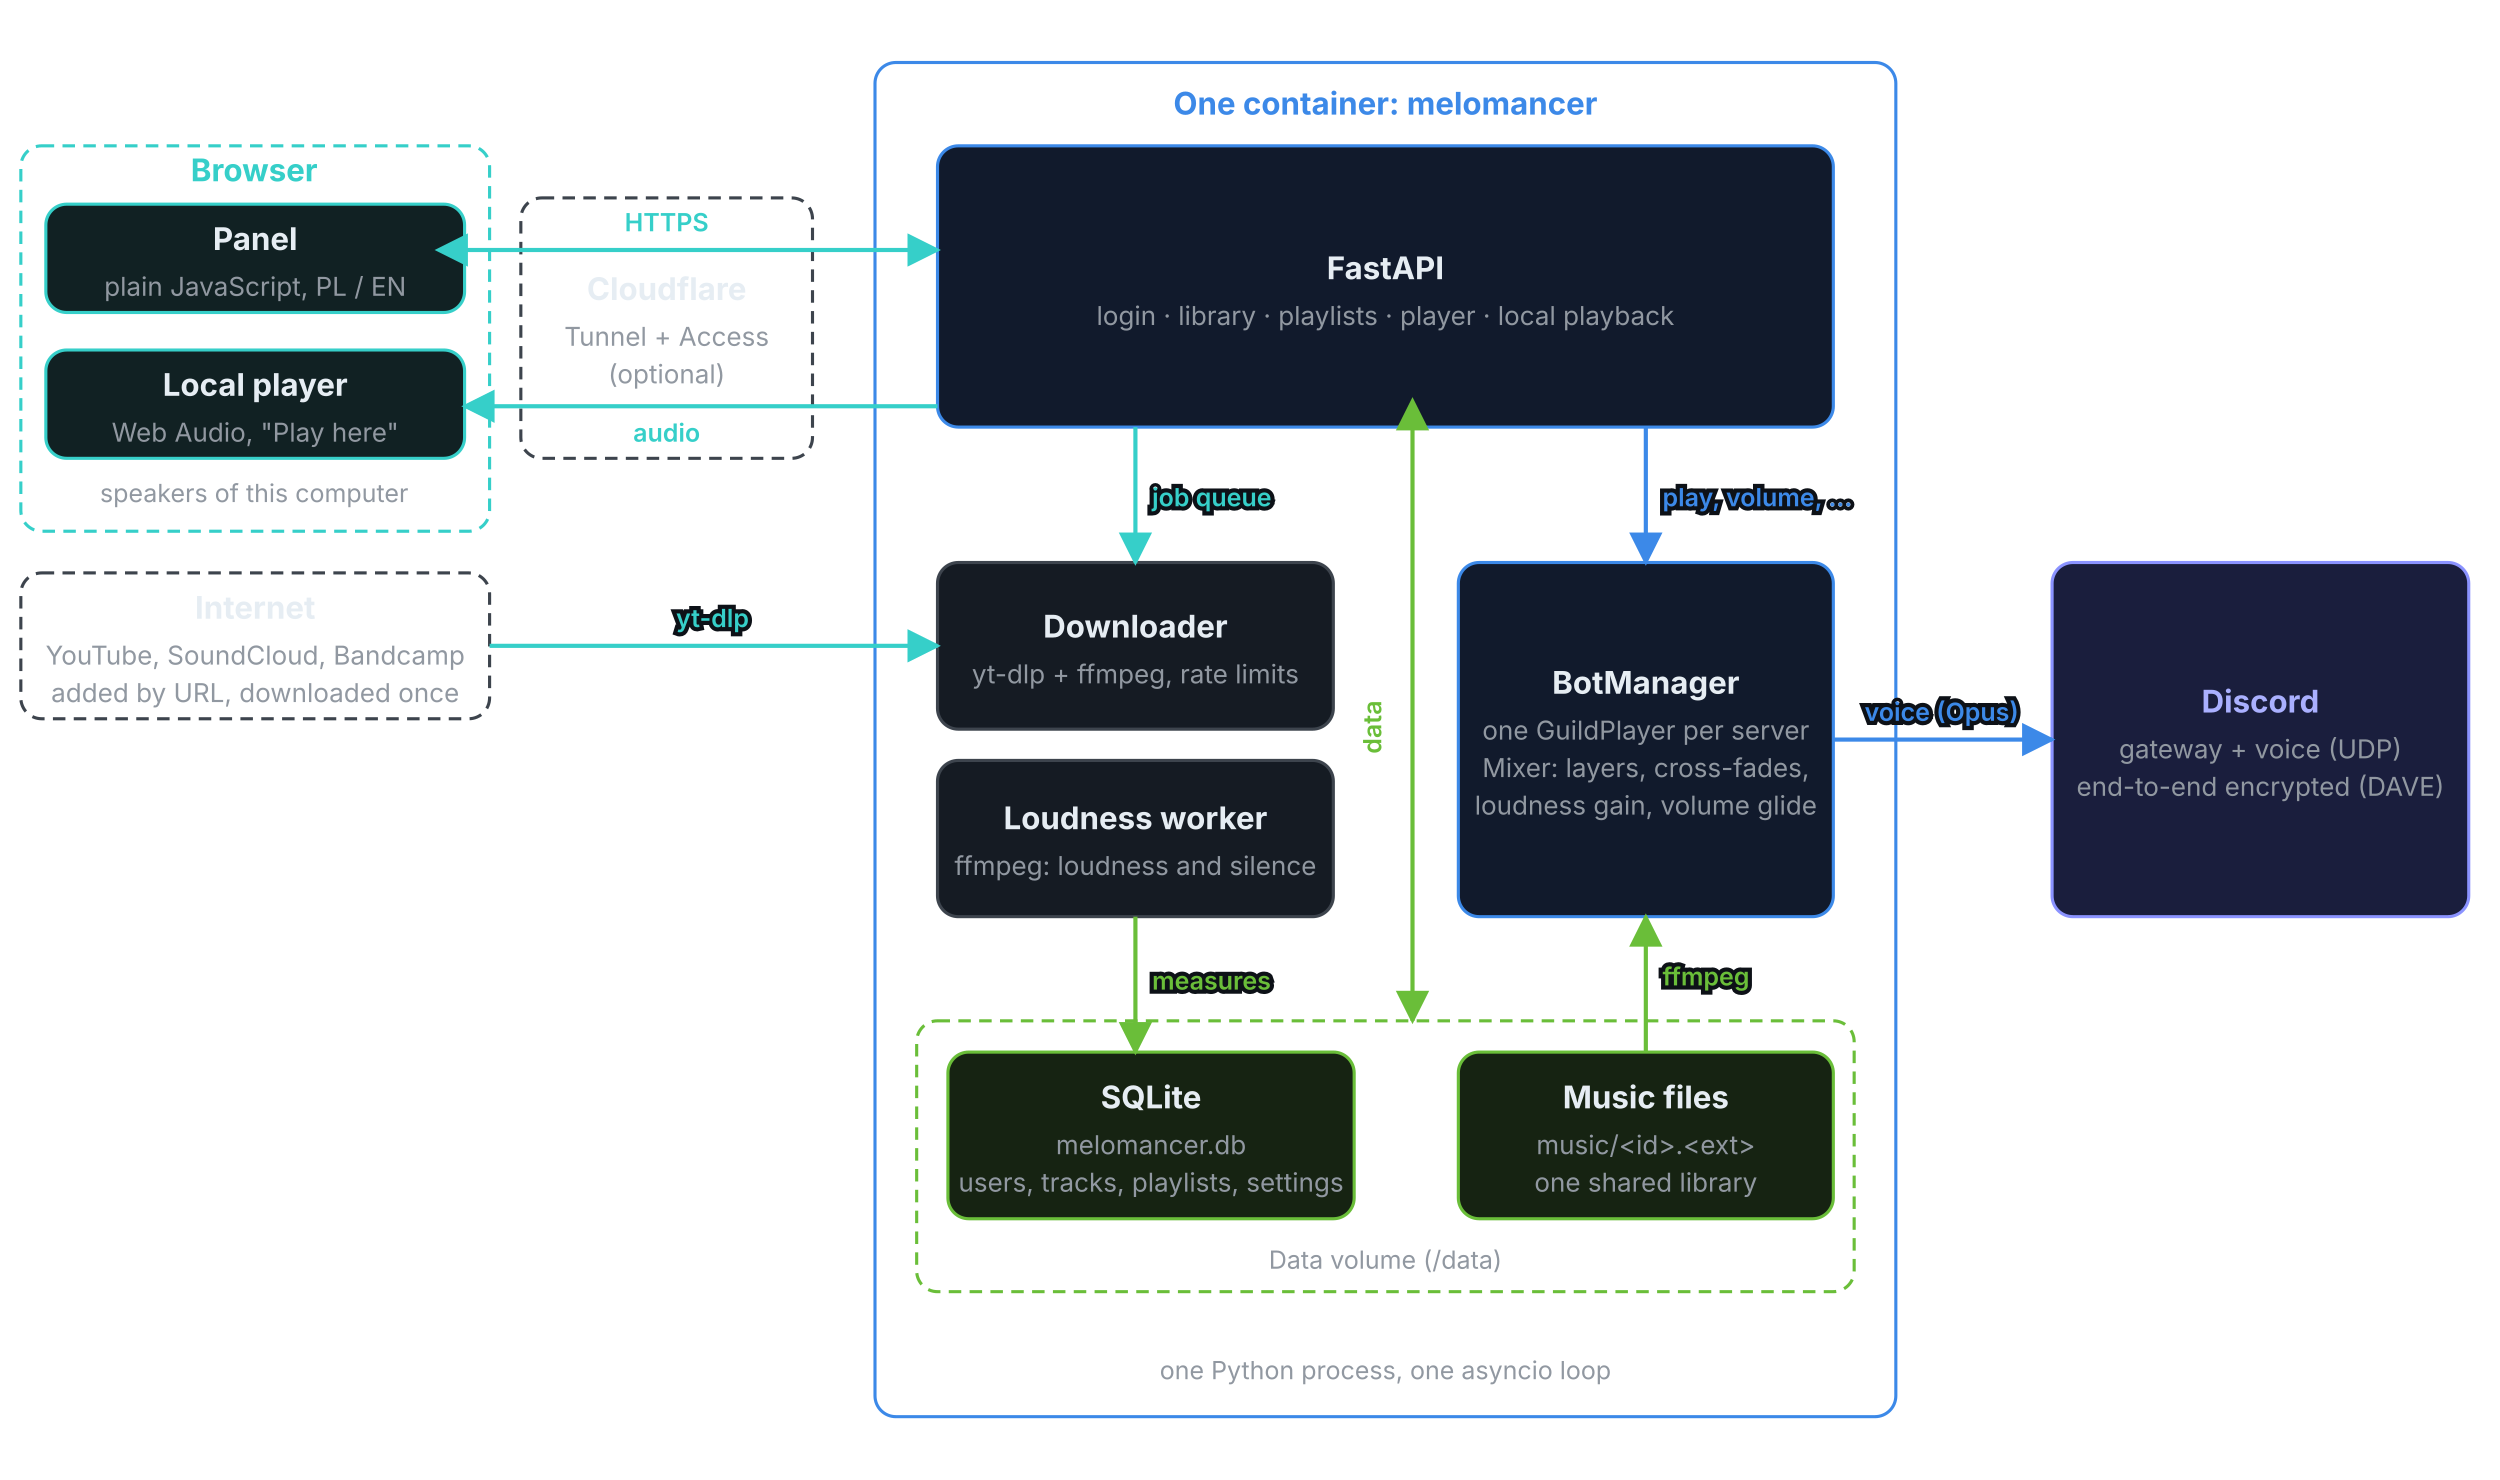
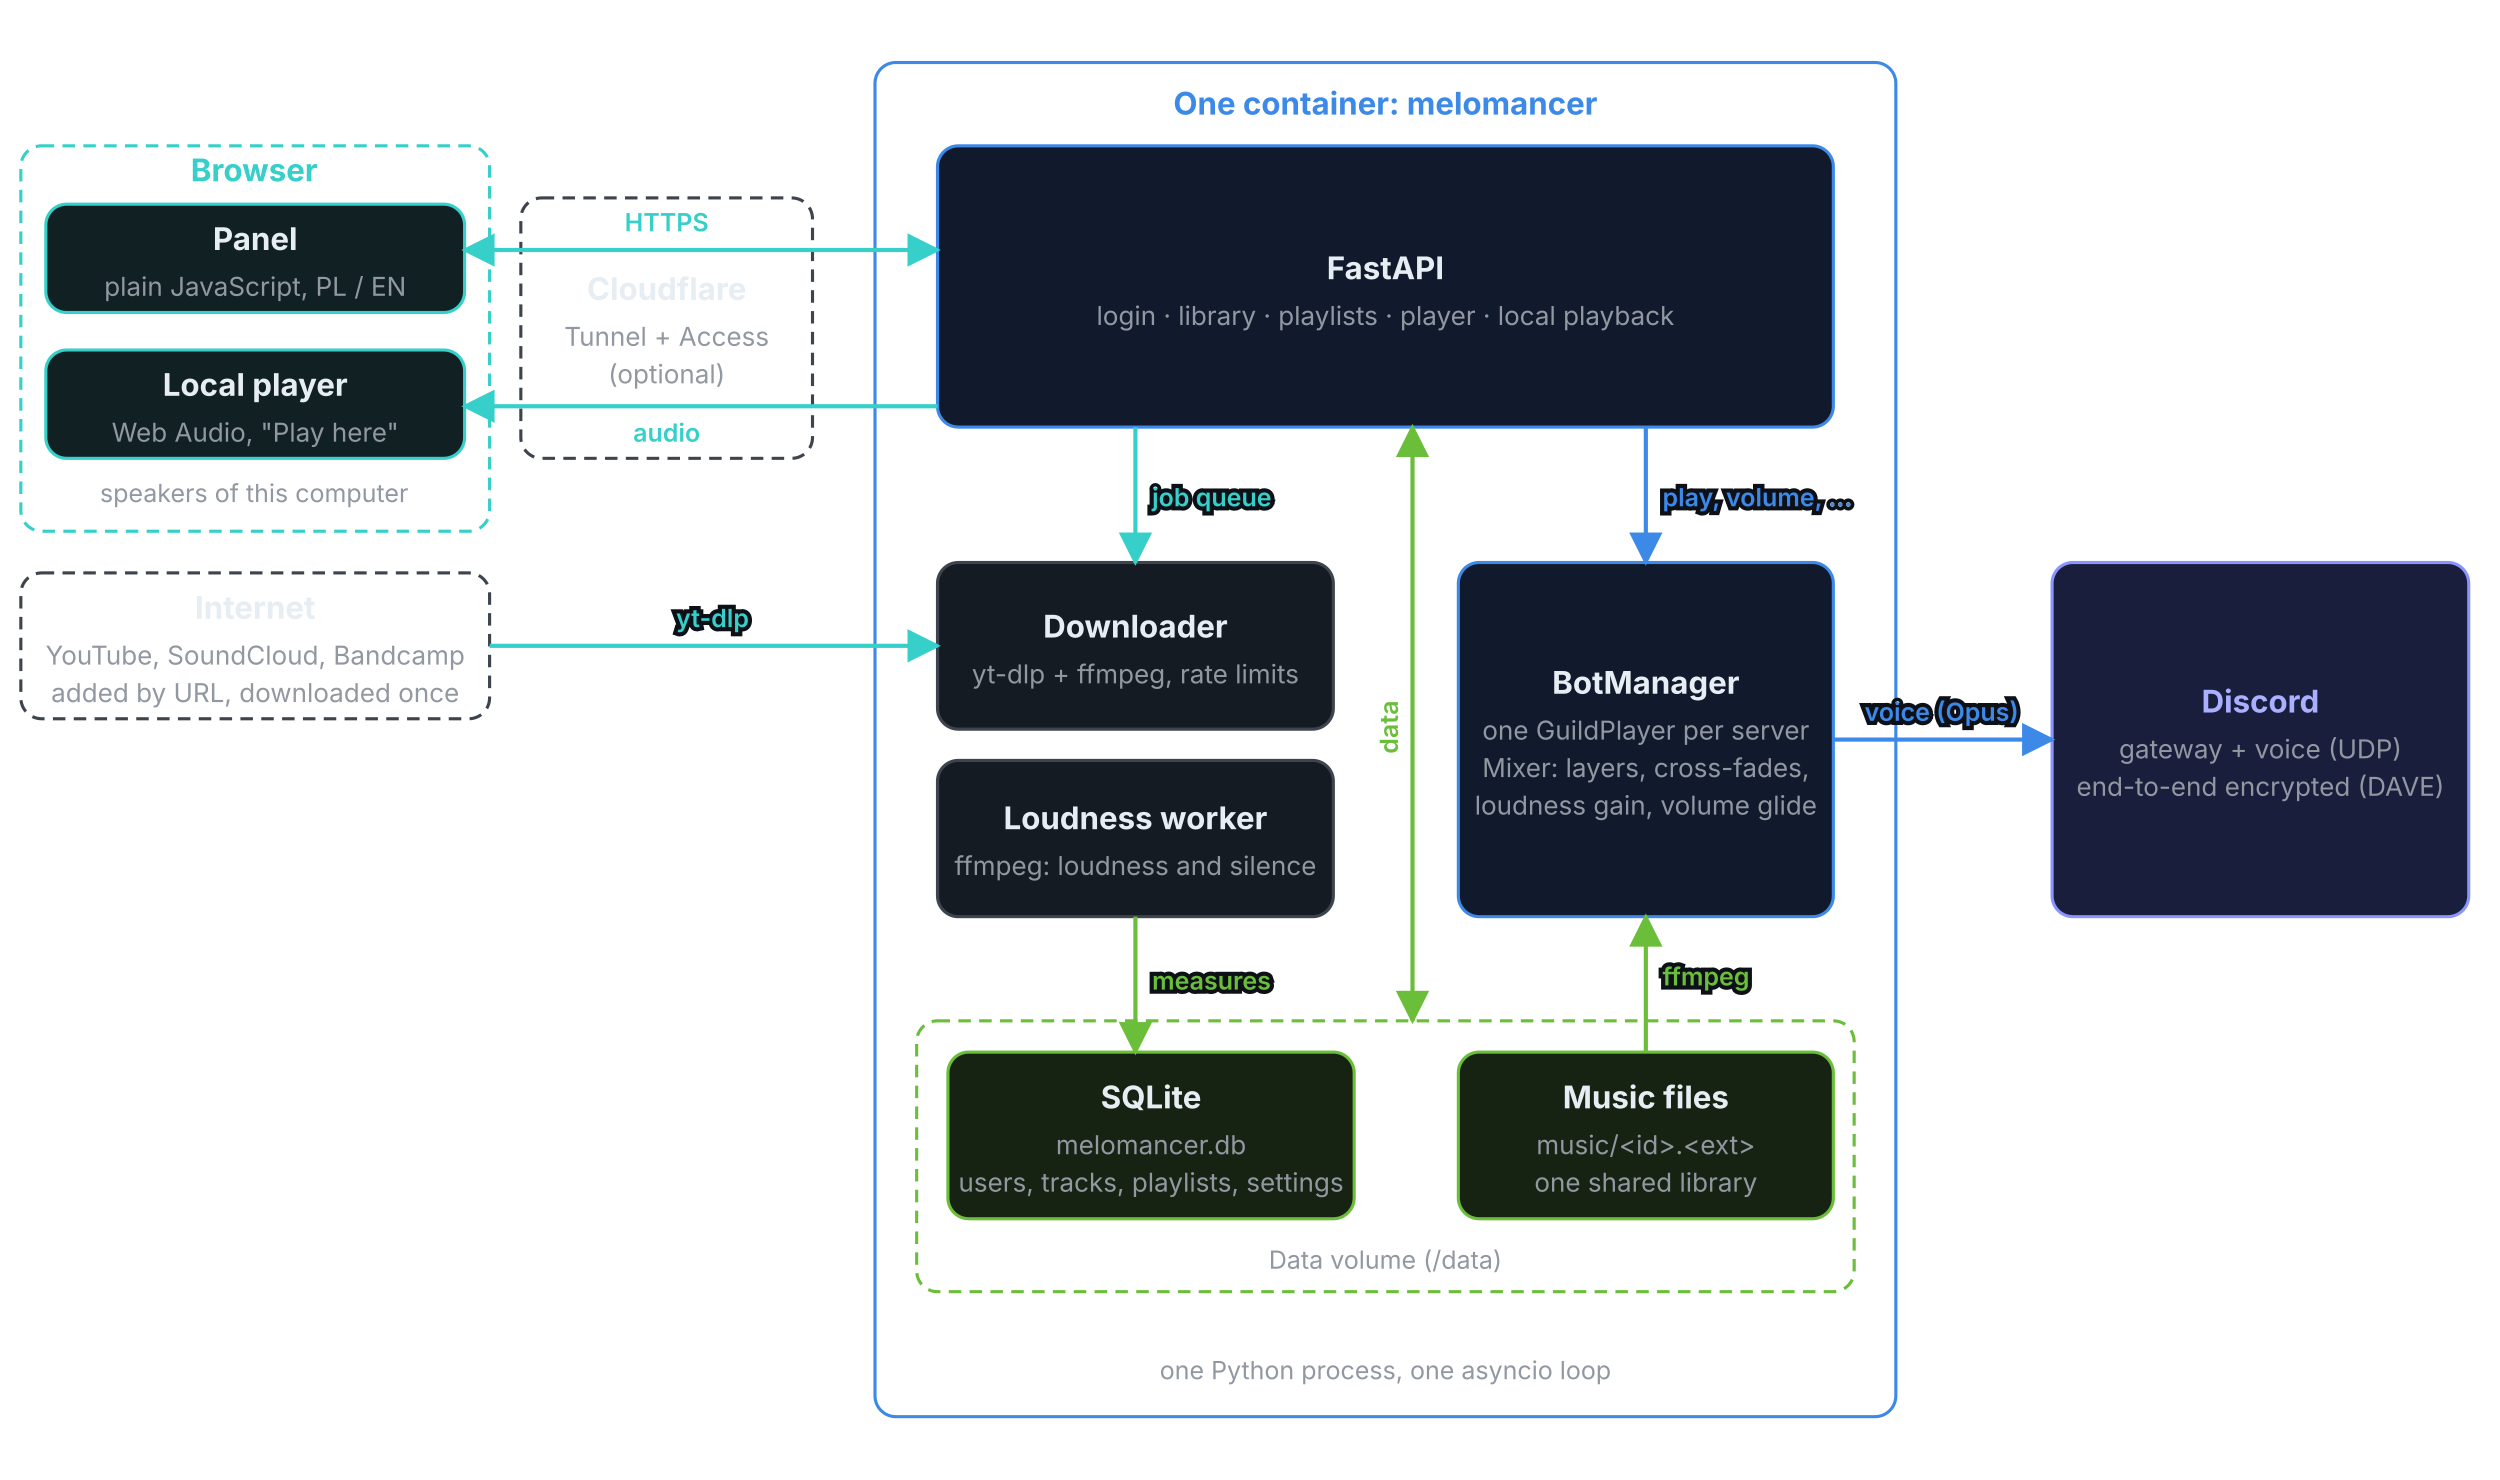
<svg xmlns="http://www.w3.org/2000/svg" viewBox="0 0 1200 710" width="1200" height="710" font-family="Inter, 'Segoe UI', 'DejaVu Sans', Arial, sans-serif">
  <defs>
    <marker id="head" viewBox="0 0 10 10" refX="9" refY="5" markerWidth="8" markerHeight="8" orient="auto">
      <path d="M0 0 L10 5 L0 10 z" fill="context-stroke" />
    </marker>
-     <marker id="head-rev" viewBox="0 0 10 10" refX="1" refY="5" markerWidth="8" markerHeight="8" orient="auto-start-reverse">
+     <marker id="head-rev" viewBox="0 0 10 10" refX="9" refY="5" markerWidth="8" markerHeight="8" orient="auto-start-reverse">
      <path d="M0 0 L10 5 L0 10 z" fill="context-stroke" />
    </marker>
  </defs>
  <rect x="10" y="70" width="225" height="185" rx="10" fill="none" stroke="#36cfc9" stroke-width="1.5" stroke-dasharray="6 4" />
  <text x="122" y="87" text-anchor="middle" font-size="15" font-weight="700" fill="#36cfc9">Browser</text>
  <rect x="22" y="98" width="201" height="52" rx="10" fill="#112123" stroke="#36cfc9" stroke-width="1.5" />
  <text x="122.5" y="120" text-anchor="middle" font-size="15" font-weight="700" fill="#e6edf3">Panel</text>
  <text x="122.5" y="142" text-anchor="middle" font-size="12.5" fill="#9198a1">plain JavaScript, PL / EN</text>
  <rect x="22" y="168" width="201" height="52" rx="10" fill="#112123" stroke="#36cfc9" stroke-width="1.5" />
  <text x="122.5" y="190" text-anchor="middle" font-size="15" font-weight="700" fill="#e6edf3">Local player</text>
  <text x="122.5" y="212" text-anchor="middle" font-size="12.5" fill="#9198a1">Web Audio, "Play here"</text>
  <text x="122" y="241" text-anchor="middle" font-size="12" font-weight="400" fill="#9198a1">speakers of this computer</text>
  <rect x="250" y="95" width="140" height="125" rx="10" fill="none" stroke="#3d444d" stroke-width="1.5" stroke-dasharray="6 4" />
  <text x="320.0" y="144" text-anchor="middle" font-size="15" font-weight="700" fill="#e6edf3">Cloudflare</text>
  <text x="320.0" y="166" text-anchor="middle" font-size="12.5" fill="#9198a1">Tunnel + Access</text>
  <text x="320.0" y="184" text-anchor="middle" font-size="12.5" fill="#9198a1">(optional)</text>
  <rect x="10" y="275" width="225" height="70" rx="10" fill="none" stroke="#3d444d" stroke-width="1.5" stroke-dasharray="6 4" />
  <text x="122.5" y="297" text-anchor="middle" font-size="15" font-weight="700" fill="#e6edf3">Internet</text>
  <text x="122.5" y="319" text-anchor="middle" font-size="12.5" fill="#9198a1">YouTube, SoundCloud, Bandcamp</text>
  <text x="122.5" y="337" text-anchor="middle" font-size="12.5" fill="#9198a1">added by URL, downloaded once</text>
  <rect x="420" y="30" width="490" height="650" rx="10" fill="none" stroke="#3c89e8" stroke-width="1.5" />
  <text x="665" y="55" text-anchor="middle" font-size="15" font-weight="700" fill="#3c89e8">One container: melomancer</text>
  <rect x="450" y="70" width="430" height="135" rx="10" fill="#111a2c" stroke="#3c89e8" stroke-width="1.5" />
  <text x="665.0" y="134" text-anchor="middle" font-size="15" font-weight="700" fill="#e6edf3">FastAPI</text>
  <text x="665.0" y="156" text-anchor="middle" font-size="12.5" fill="#9198a1">login · library · playlists · player · local playback</text>
  <rect x="450" y="270" width="190" height="80" rx="10" fill="#151b23" stroke="#3d444d" stroke-width="1.5" />
  <text x="545.0" y="306" text-anchor="middle" font-size="15" font-weight="700" fill="#e6edf3">Downloader</text>
  <text x="545.0" y="328" text-anchor="middle" font-size="12.5" fill="#9198a1">yt-dlp + ffmpeg, rate limits</text>
  <rect x="450" y="365" width="190" height="75" rx="10" fill="#151b23" stroke="#3d444d" stroke-width="1.5" />
  <text x="545.0" y="398" text-anchor="middle" font-size="15" font-weight="700" fill="#e6edf3">Loudness worker</text>
  <text x="545.0" y="420" text-anchor="middle" font-size="12.5" fill="#9198a1">ffmpeg: loudness and silence</text>
  <rect x="700" y="270" width="180" height="170" rx="10" fill="#111a2c" stroke="#3c89e8" stroke-width="1.5" />
  <text x="790.0" y="333" text-anchor="middle" font-size="15" font-weight="700" fill="#e6edf3">BotManager</text>
  <text x="790.0" y="355" text-anchor="middle" font-size="12.5" fill="#9198a1">one GuildPlayer per server</text>
  <text x="790.0" y="373" text-anchor="middle" font-size="12.5" fill="#9198a1">Mixer: layers, cross-fades,</text>
  <text x="790.0" y="391" text-anchor="middle" font-size="12.5" fill="#9198a1">loudness gain, volume glide</text>
  <rect x="440" y="490" width="450" height="130" rx="10" fill="none" stroke="#6abe39" stroke-width="1.5" stroke-dasharray="6 4" />
  <text x="665" y="609" text-anchor="middle" font-size="12" font-weight="400" fill="#9198a1">Data volume (/data)</text>
  <rect x="455" y="505" width="195" height="80" rx="10" fill="#162312" stroke="#6abe39" stroke-width="1.5" />
  <text x="552.5" y="532" text-anchor="middle" font-size="15" font-weight="700" fill="#e6edf3">SQLite</text>
  <text x="552.5" y="554" text-anchor="middle" font-size="12.5" fill="#9198a1">melomancer.db</text>
  <text x="552.5" y="572" text-anchor="middle" font-size="12.5" fill="#9198a1">users, tracks, playlists, settings</text>
  <rect x="700" y="505" width="180" height="80" rx="10" fill="#162312" stroke="#6abe39" stroke-width="1.5" />
  <text x="790.0" y="532" text-anchor="middle" font-size="15" font-weight="700" fill="#e6edf3">Music files</text>
  <text x="790.0" y="554" text-anchor="middle" font-size="12.5" fill="#9198a1">music/&lt;id&gt;.&lt;ext&gt;</text>
  <text x="790.0" y="572" text-anchor="middle" font-size="12.5" fill="#9198a1">one shared library</text>
  <text x="665" y="662" text-anchor="middle" font-size="12" font-weight="400" fill="#9198a1">one Python process, one asyncio loop</text>
  <rect x="985" y="270" width="200" height="170" rx="10" fill="#1a1e3d" stroke="#8b93ff" stroke-width="1.5" />
  <text x="1085.0" y="342" text-anchor="middle" font-size="15" font-weight="700" fill="#aab0ff">Discord</text>
  <text x="1085.0" y="364" text-anchor="middle" font-size="12.5" fill="#9198a1">gateway + voice (UDP)</text>
  <text x="1085.0" y="382" text-anchor="middle" font-size="12.5" fill="#9198a1">end-to-end encrypted (DAVE)</text>
  <path d="M223 120 L450 120" fill="none" stroke="#36cfc9" stroke-width="2" marker-end="url(#head)" marker-start="url(#head-rev)" />
  <text x="320" y="111" text-anchor="middle" font-size="12" font-weight="600" fill="#36cfc9">HTTPS</text>
  <path d="M450 195 L223 195" fill="none" stroke="#36cfc9" stroke-width="2" marker-end="url(#head)" />
  <text x="320" y="212" text-anchor="middle" font-size="12" font-weight="600" fill="#36cfc9">audio</text>
  <path d="M545 205 L545 270" fill="none" stroke="#36cfc9" stroke-width="2" marker-end="url(#head)" />
  <text x="553" y="243" text-anchor="start" font-size="12" fill="#36cfc9" font-weight="600" paint-order="stroke" stroke="#0d1117" stroke-width="4">job queue</text>
  <path d="M790 205 L790 270" fill="none" stroke="#3c89e8" stroke-width="2" marker-end="url(#head)" />
  <text x="798" y="243" text-anchor="start" font-size="12" fill="#3c89e8" font-weight="600" paint-order="stroke" stroke="#0d1117" stroke-width="4">play, volume, ...</text>
  <path d="M678 205 L678 490" fill="none" stroke="#6abe39" stroke-width="2" marker-end="url(#head)" marker-start="url(#head-rev)" />
-   <text x="663" y="349" text-anchor="middle" font-size="12" font-weight="600" fill="#6abe39" transform="rotate(-90 663 349)">data</text>
+   <text x="671" y="349" text-anchor="middle" font-size="12" font-weight="600" fill="#6abe39" transform="rotate(-90 671 349)">data</text>
  <path d="M545 440 L545 505" fill="none" stroke="#6abe39" stroke-width="2" marker-end="url(#head)" />
  <text x="553" y="475" text-anchor="start" font-size="12" fill="#6abe39" font-weight="600" paint-order="stroke" stroke="#0d1117" stroke-width="4">measures</text>
  <path d="M790 505 L790 440" fill="none" stroke="#6abe39" stroke-width="2" marker-end="url(#head)" />
  <text x="798" y="473" text-anchor="start" font-size="12" fill="#6abe39" font-weight="600" paint-order="stroke" stroke="#0d1117" stroke-width="4">ffmpeg</text>
  <path d="M880 355 L985 355" fill="none" stroke="#3c89e8" stroke-width="2" marker-end="url(#head)" />
  <text x="932" y="346" text-anchor="middle" font-size="12" fill="#3c89e8" font-weight="600" paint-order="stroke" stroke="#0d1117" stroke-width="4">voice (Opus)</text>
  <path d="M235 310 L450 310" fill="none" stroke="#36cfc9" stroke-width="2" marker-end="url(#head)" />
  <text x="342" y="301" text-anchor="middle" font-size="12" fill="#36cfc9" font-weight="600" paint-order="stroke" stroke="#0d1117" stroke-width="4">yt-dlp</text>
</svg>
